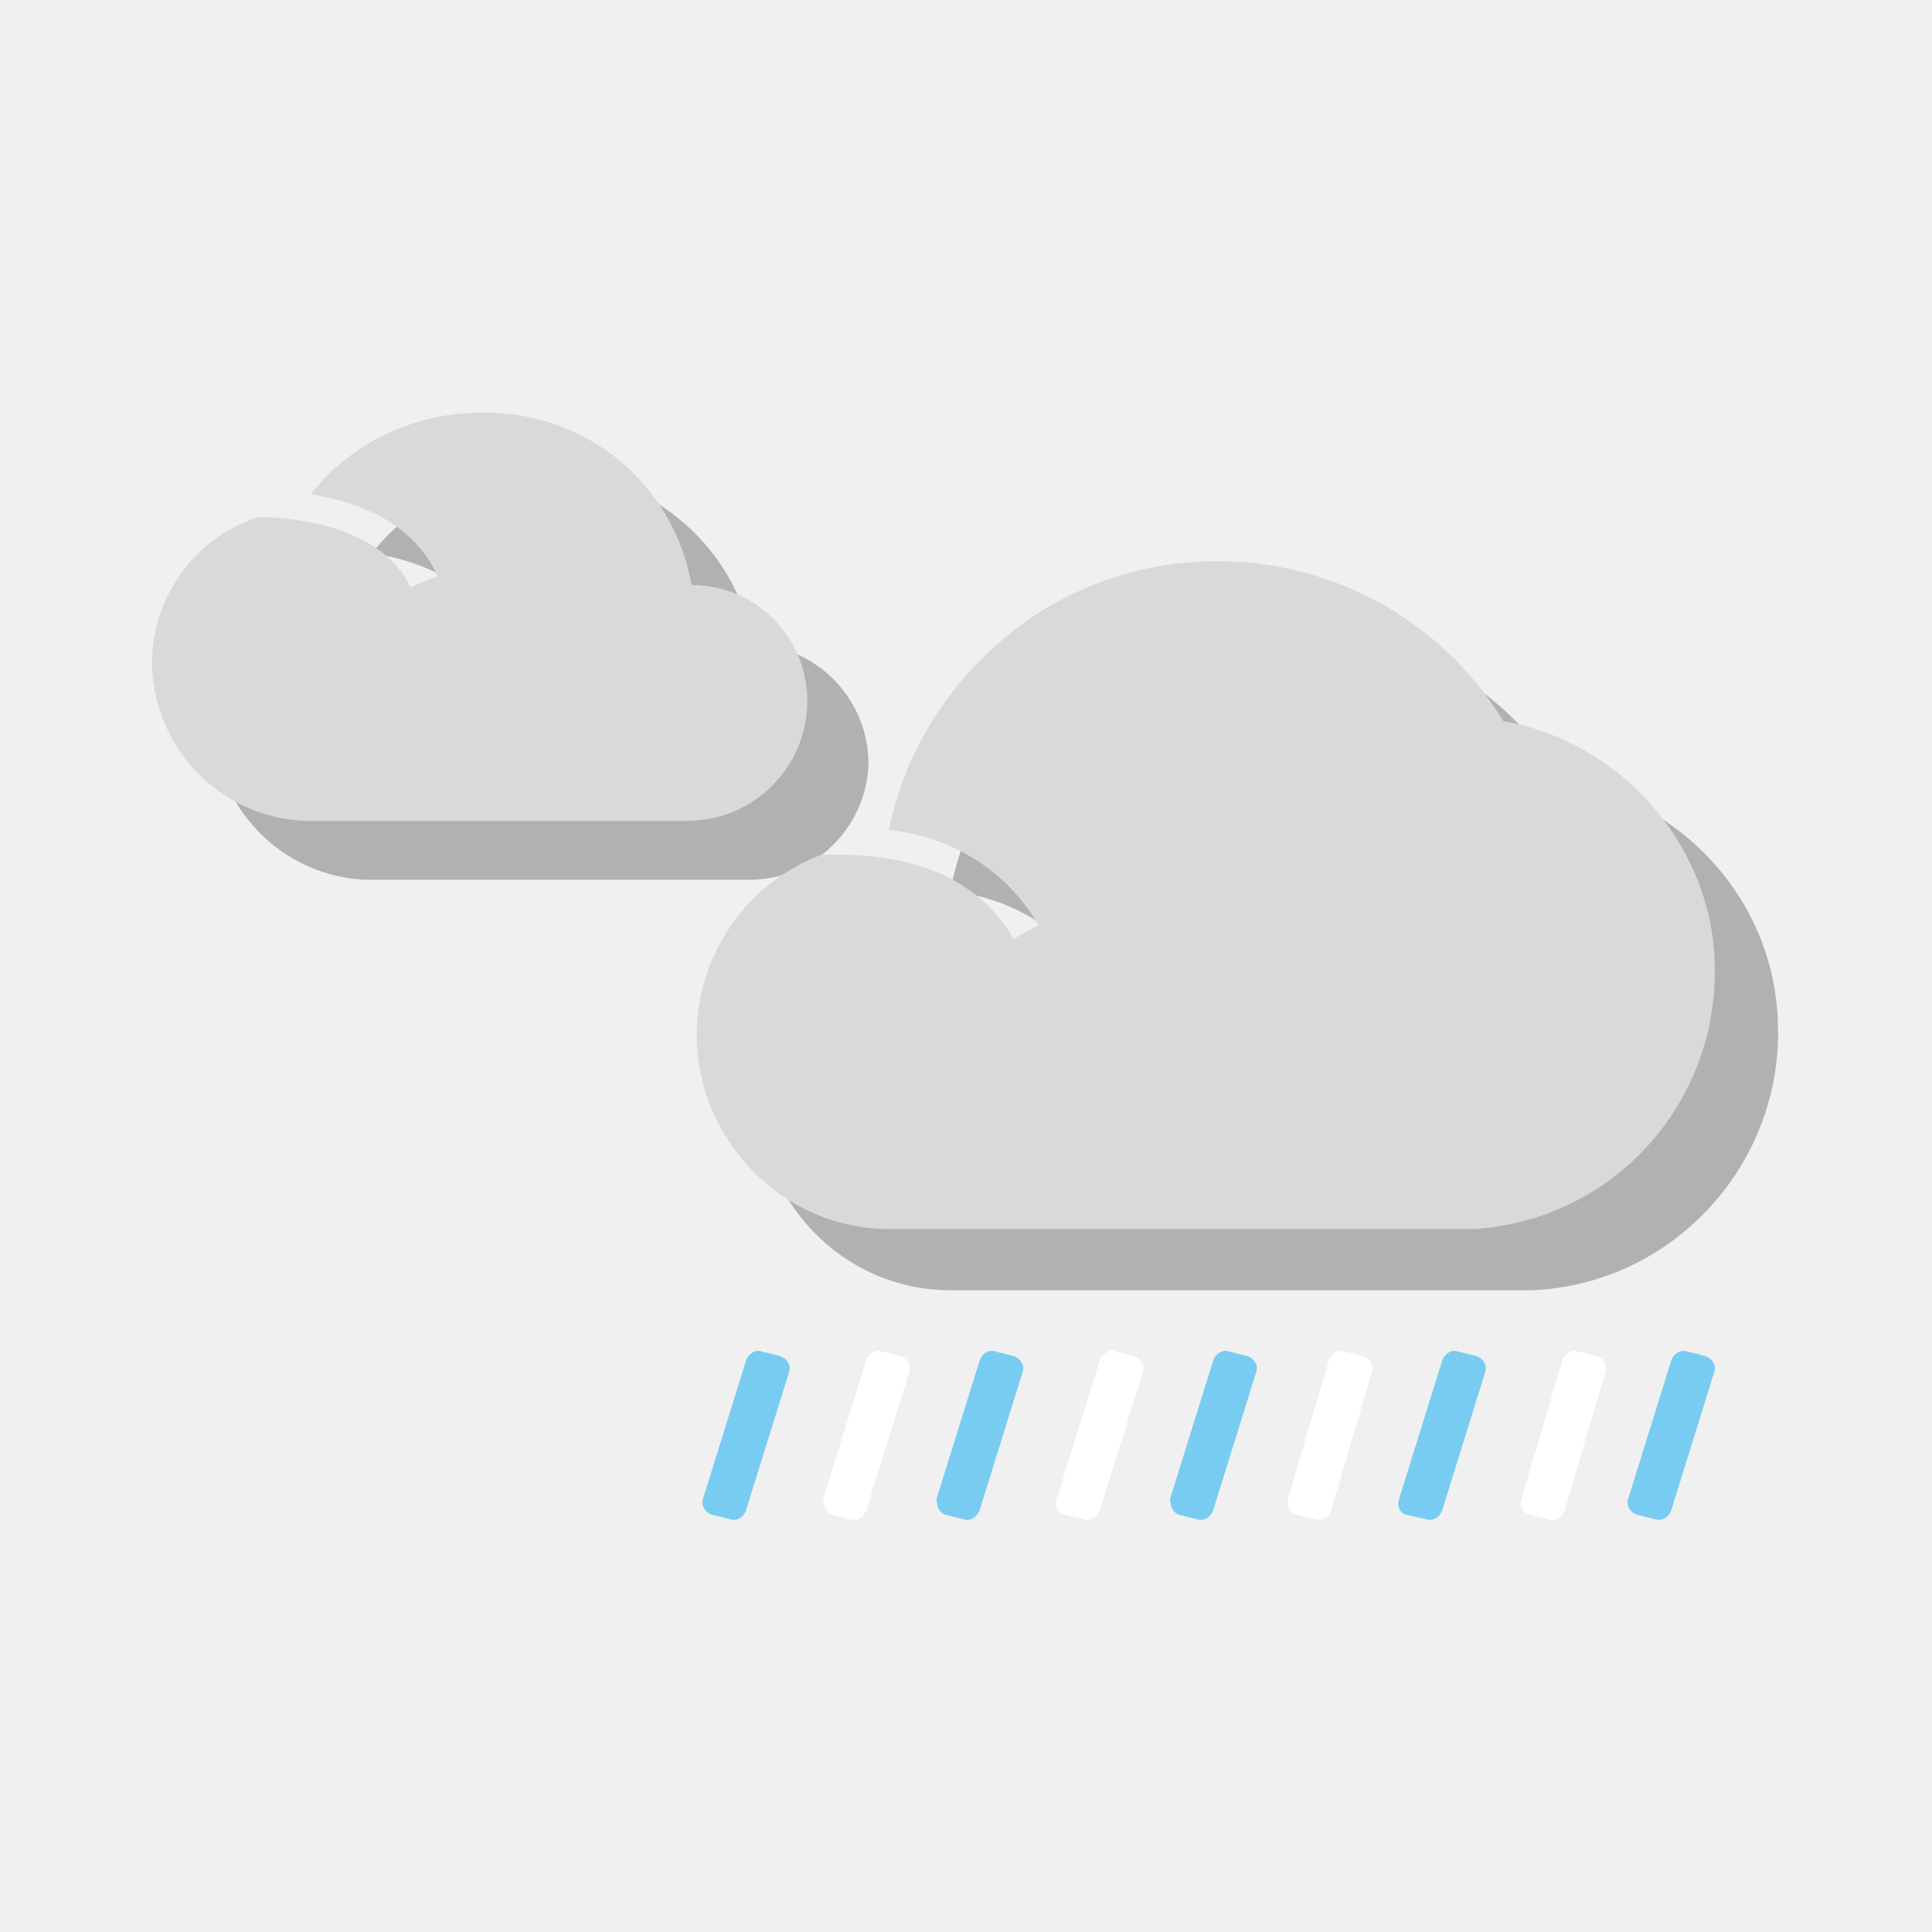
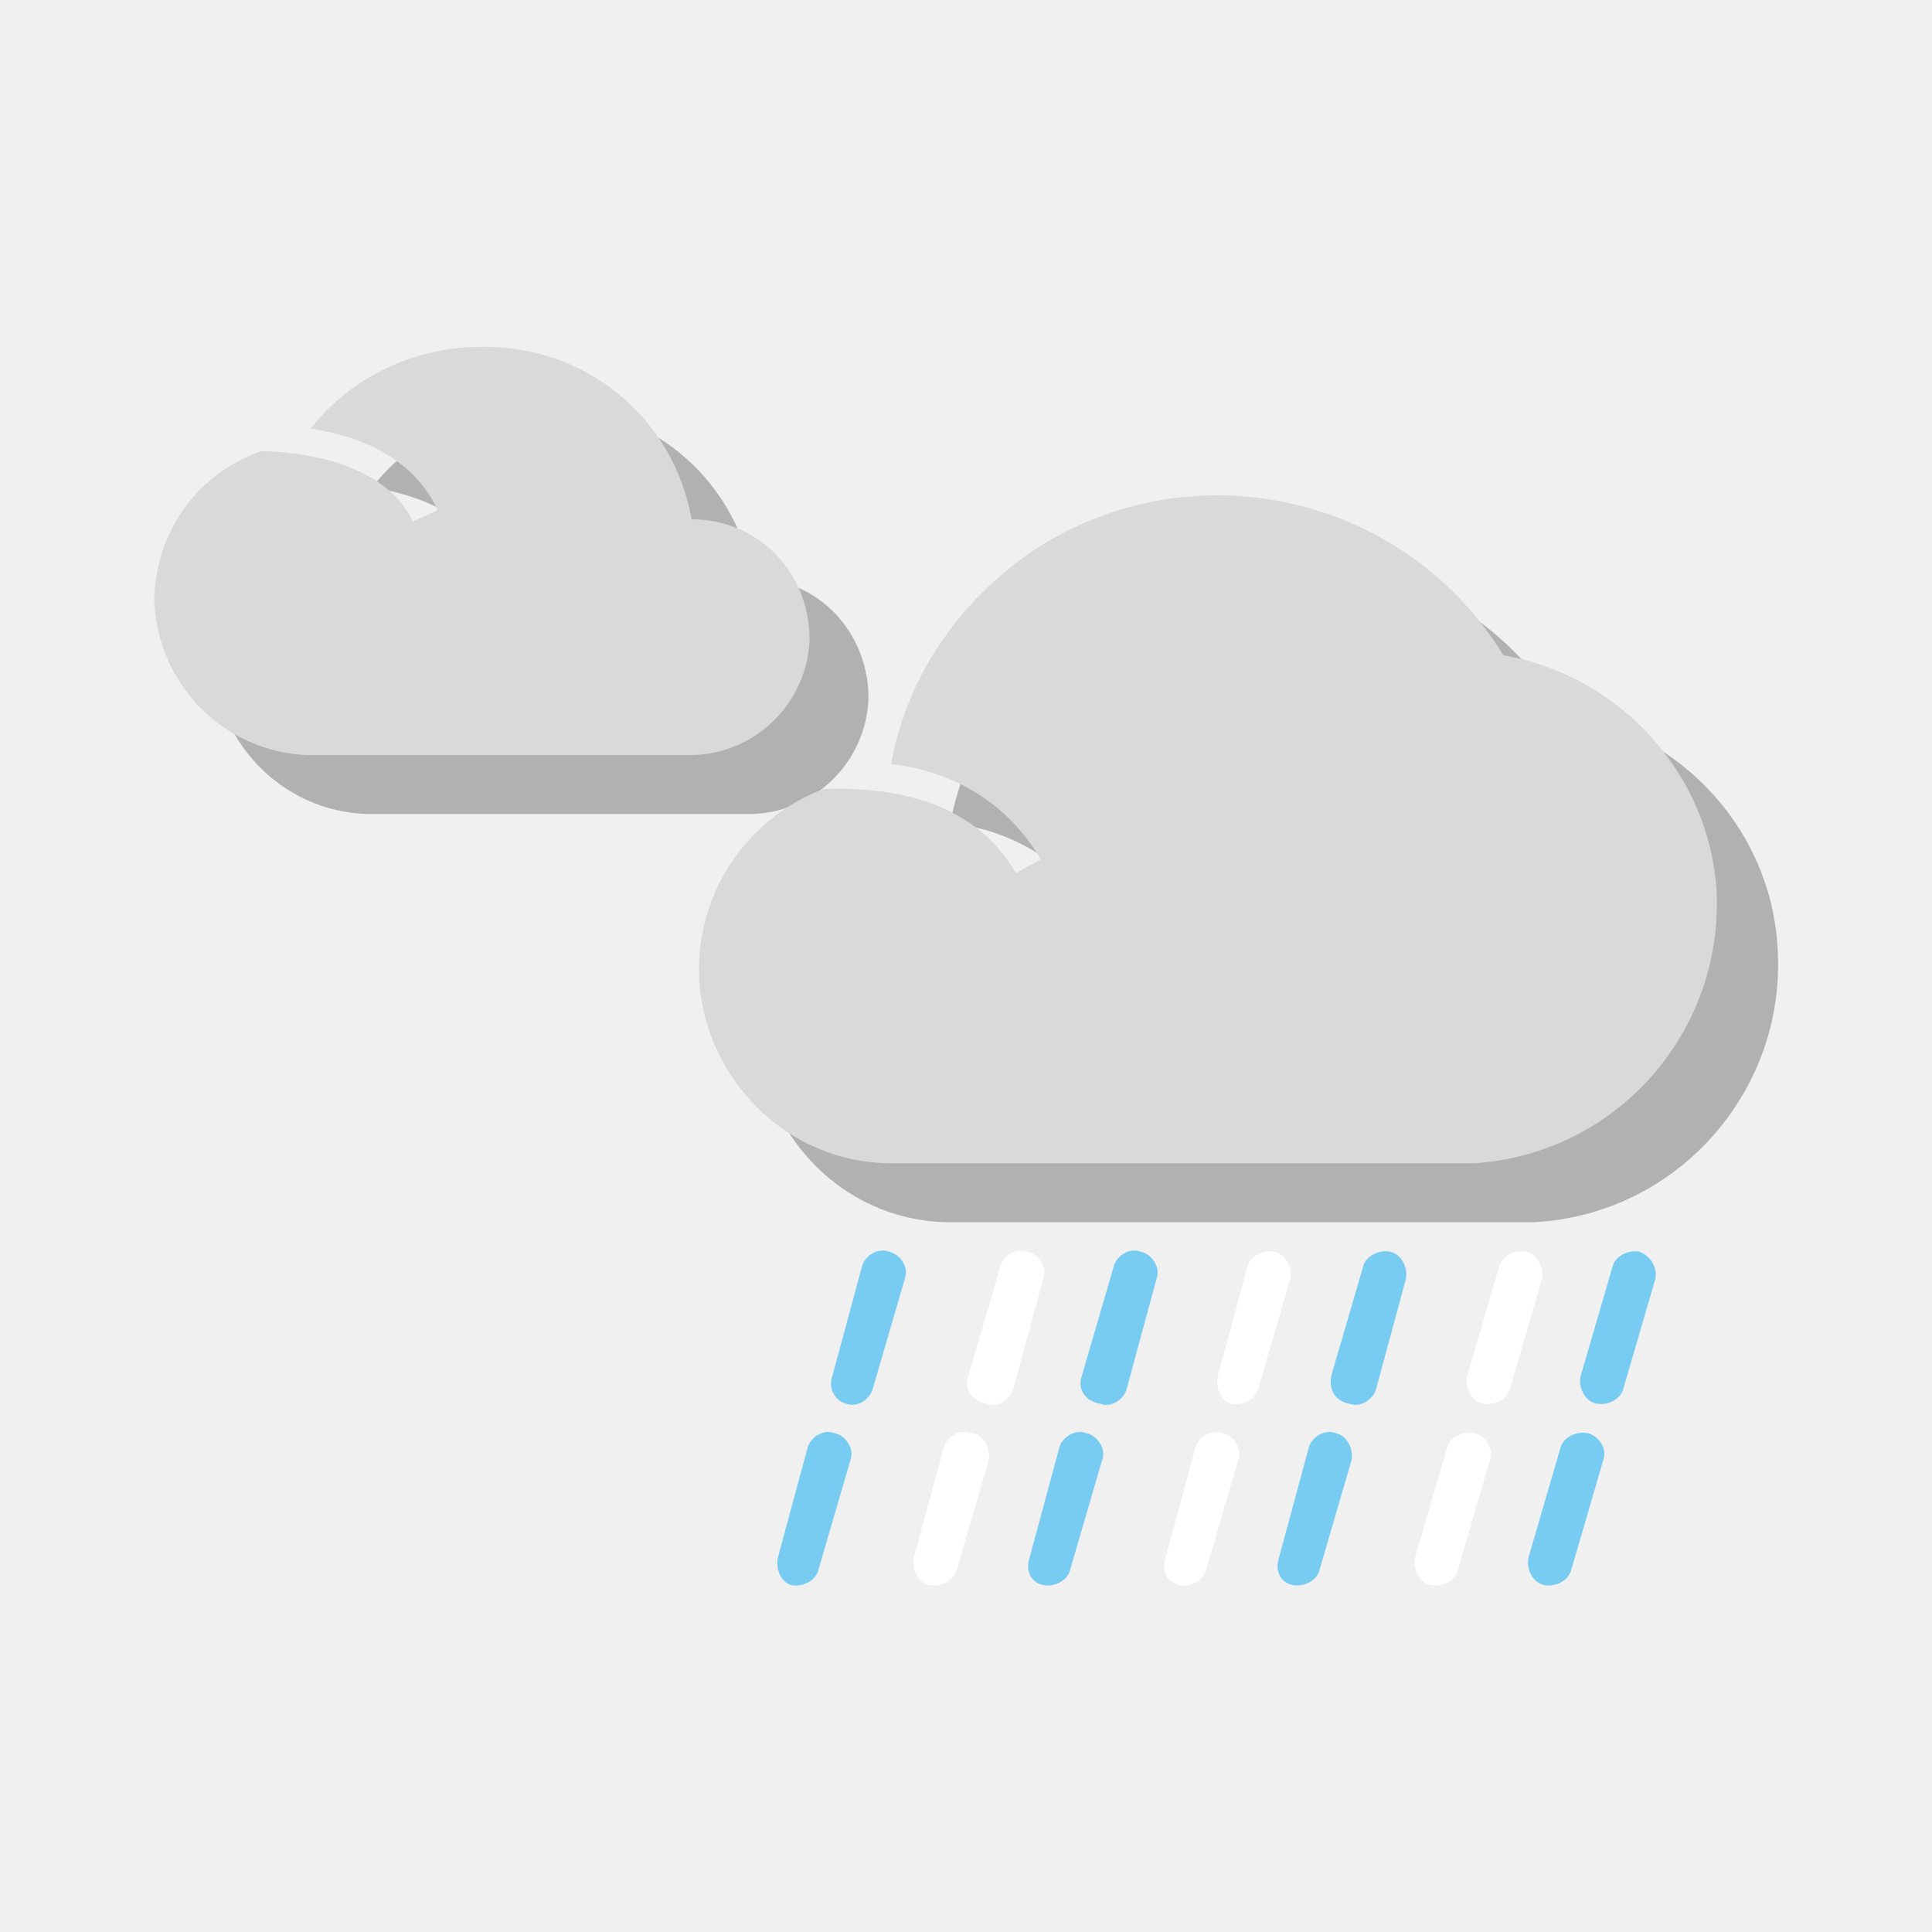
- <svg xmlns="http://www.w3.org/2000/svg" version="1.1" id="Calque_19" width="50" height="50" x="0px" y="0px" viewBox="0 0 85.2 85.2" style="enable-background:new 0 0 85.2 85.2;" xml:space="preserve">
+ <svg xmlns="http://www.w3.org/2000/svg" version="1.1" id="Calque_22" width="50" height="50" x="0px" y="0px" viewBox="0 0 85.2 85.2" style="enable-background:new 0 0 85.2 85.2;" xml:space="preserve">
  <style type="text/css">
- 	.p13j-0{opacity:0.3;}
- 	.p13j-1{fill:#231F20;}
- 	.p13j-2{fill:#D8D9D8;}
- 	.p13j-3{fill:#79CCF1;}
- 	.p13j-4{fill:#FFFFFF;}
+ 	.p14n-0{opacity:0.3;}
+ 	.p14n-1{fill:#231F20;}
+ 	.p14n-2{fill:#D8D9D8;}
+ 	.p14n-3{fill:#79CCF1;}
+ 	.p14n-4{fill:#FFFFFF;}
</style>
-   <g class="p13j-0">
-     <path class="p13j-1" d="M68.9,34.4c-4.3-6.9-13.4-9-20.4-4.7c-3.4,2.2-5.8,5.6-6.6,9.6c2.8,0.3,5.2,1.8,6.6,4.2l-1.1,0.6   c-2-3.4-5.8-3.8-8.5-3.7c-4.4,1.7-6.6,6.6-4.9,11c1.3,3.3,4.4,5.5,7.9,5.5h25.7c6.3-0.3,11.1-5.7,10.8-11.9   C78.2,39.7,74.2,35.3,68.9,34.4L68.9,34.4z" />
-     <path class="p13j-1" d="M33.2,28.4c-0.8-4.5-4.8-7.7-9.3-7.6c-2.9,0-5.7,1.3-7.5,3.6c2,0.3,4.5,1.2,5.6,3.6l-1.2,0.5   c-1.4-3-6-3.1-6.7-3.1c-2.8,0.9-4.7,3.5-4.7,6.5c0.1,3.9,3.3,7,7.2,6.9c0,0,0,0,0,0H33c2.9,0,5.2-2.3,5.3-5.1   C38.3,30.8,36,28.5,33.2,28.4L33.2,28.4z" />
+   <g class="p14n-0">
+     <path class="p14n-1" d="M68.9,31.4c-4.3-6.9-13.4-9-20.4-4.7c-3.4,2.2-5.8,5.6-6.6,9.6c2.8,0.3,5.2,1.8,6.6,4.2l-1.1,0.6   c-2-3.4-5.8-3.8-8.5-3.7c-4.4,1.7-6.6,6.6-4.9,11c1.3,3.3,4.4,5.5,7.9,5.5h25.7c6.3-0.3,11.1-5.7,10.8-11.9   C78.2,36.7,74.2,32.3,68.9,31.4L68.9,31.4z" />
+     <path class="p14n-1" d="M33.2,25.5c-0.8-4.5-4.7-7.7-9.3-7.6c-2.9,0-5.7,1.3-7.5,3.6c2,0.3,4.5,1.2,5.6,3.6l-1.2,0.5   c-1.4-3-6-3.1-6.7-3.1c-2.8,1-4.6,3.5-4.7,6.5c0.1,3.9,3.3,7,7.2,6.9c0,0,0,0,0,0H33c2.9,0,5.2-2.3,5.3-5.1   C38.3,27.8,36,25.5,33.2,25.5L33.2,25.5z" />
  </g>
-   <path class="p13j-2" d="M66.3,31.8c-4.3-7-13.4-9.1-20.3-4.9c-3.5,2.2-6,5.7-6.8,9.7c2.8,0.3,5.2,1.8,6.6,4.2l-1.1,0.6  c-2-3.4-5.8-3.8-8.5-3.7c-4.4,1.7-6.6,6.6-4.9,11c1.3,3.3,4.4,5.5,7.9,5.5H65c6.3-0.4,11-5.8,10.6-12.1  C75.3,37.1,71.4,32.7,66.3,31.8z" />
-   <path class="p13j-2" d="M30.5,25.8c-0.8-4.5-4.7-7.7-9.3-7.6c-2.9,0-5.7,1.3-7.5,3.6c2,0.3,4.5,1.2,5.6,3.6l-1.2,0.5  c-1.4-3-6-3.1-6.7-3.1c-2.8,0.9-4.7,3.5-4.7,6.5c0.1,3.9,3.3,7,7.2,6.9c0,0,0,0,0,0h16.4c2.9,0,5.2-2.3,5.3-5.1  C35.7,28.2,33.4,25.8,30.5,25.8L30.5,25.8L30.5,25.8L30.5,25.8z" />
-   <path class="p13j-3" d="M41.3,66.1l1.9-6.1c0.1-0.3,0.4-0.5,0.7-0.4l0.8,0.2c0.3,0.1,0.5,0.4,0.4,0.7l-1.9,6.1  c-0.1,0.3-0.4,0.5-0.7,0.4l-0.8-0.2C41.4,66.7,41.3,66.4,41.3,66.1z" />
-   <path class="p13j-3" d="M51.6,66.1l1.9-6.1c0.1-0.3,0.4-0.5,0.7-0.4l0.8,0.2c0.3,0.1,0.5,0.4,0.4,0.7l-1.9,6.1  c-0.1,0.3-0.4,0.5-0.7,0.4L52,66.8C51.7,66.7,51.6,66.4,51.6,66.1z" />
-   <path class="p13j-3" d="M31,66.1l1.9-6.1c0.1-0.3,0.4-0.5,0.7-0.4l0.8,0.2c0.3,0.1,0.5,0.4,0.4,0.7l-1.9,6.1c-0.1,0.3-0.4,0.5-0.7,0.4  l-0.8-0.2C31.1,66.7,30.9,66.4,31,66.1z" />
-   <path class="p13j-3" d="M61.7,66.1l1.9-6.1c0.1-0.3,0.4-0.5,0.7-0.4l0.8,0.2c0.3,0.1,0.5,0.4,0.4,0.7l-1.9,6.1  c-0.1,0.3-0.4,0.5-0.7,0.4L62,66.8C61.7,66.7,61.6,66.4,61.7,66.1z" />
-   <path class="p13j-3" d="M71.8,66.1l1.9-6.1c0.1-0.3,0.4-0.5,0.7-0.4l0.8,0.2c0.3,0.1,0.5,0.4,0.4,0.7l-1.9,6.1  c-0.1,0.3-0.4,0.5-0.7,0.4l-0.8-0.2C71.9,66.7,71.7,66.4,71.8,66.1z" />
-   <path class="p13j-4" d="M46.6,66.1l1.9-6.1c0.1-0.3,0.4-0.5,0.7-0.4l0.8,0.2c0.3,0.1,0.5,0.4,0.4,0.7l-1.9,6.1  c-0.1,0.3-0.4,0.5-0.7,0.4l-0.8-0.2C46.6,66.7,46.5,66.4,46.6,66.1z" />
-   <path class="p13j-4" d="M36.3,66.1l1.9-6.1c0.1-0.3,0.4-0.5,0.7-0.4l0.8,0.2c0.3,0.1,0.5,0.4,0.4,0.7l-1.9,6.1  c-0.1,0.3-0.4,0.5-0.7,0.4l-0.8-0.2C36.4,66.7,36.3,66.3,36.3,66.1z" />
-   <path class="p13j-4" d="M67.1,66.1l1.8-6.1c0.1-0.3,0.4-0.5,0.7-0.4l0.8,0.2c0.3,0.1,0.5,0.4,0.4,0.7l-1.8,6.1  c-0.1,0.3-0.4,0.5-0.7,0.4l-0.8-0.2C67.1,66.7,67,66.4,67.1,66.1z" />
-   <path class="p13j-4" d="M56.8,66.1l1.8-6.1c0.1-0.3,0.4-0.5,0.7-0.4l0.8,0.2c0.3,0.1,0.5,0.4,0.4,0.7l-1.8,6.1  c-0.1,0.3-0.4,0.5-0.7,0.4l-0.8-0.2C56.9,66.7,56.7,66.4,56.8,66.1z" />
+   <path class="p14n-2" d="M66.3,28.9C62,21.9,52.9,19.8,46,24c-3.5,2.2-6,5.7-6.7,9.7c2.8,0.3,5.2,1.8,6.6,4.2l-1.1,0.6  c-2-3.4-5.8-3.8-8.5-3.7c-4.4,1.7-6.6,6.6-4.9,11c1.3,3.3,4.4,5.5,7.9,5.5H65c6.3-0.4,11-5.8,10.7-12C75.4,34.2,71.5,29.8,66.3,28.9  L66.3,28.9z" />
+   <path class="p14n-2" d="M30.5,22.9c-0.8-4.5-4.7-7.7-9.3-7.6c-2.9,0-5.7,1.3-7.5,3.6c2,0.3,4.5,1.2,5.6,3.6L18.2,23  c-1.4-3-6-3.1-6.7-3.1c-2.8,1-4.6,3.5-4.7,6.5c0.1,3.9,3.3,7,7.2,6.9h16.4c2.9,0,5.2-2.3,5.3-5.1C35.7,25.2,33.4,22.9,30.5,22.9  L30.5,22.9z" />
+   <path class="p14n-3" d="M36.7,60.7l1.3-4.8c0.1-0.5,0.7-0.9,1.2-0.7c0,0,0,0,0,0l0,0c0.5,0.1,0.9,0.7,0.7,1.2c0,0,0,0,0,0l-1.4,4.8  c-0.1,0.5-0.7,0.9-1.2,0.7c0,0,0,0,0,0l0,0C36.9,61.8,36.5,61.3,36.7,60.7C36.7,60.8,36.7,60.7,36.7,60.7z" />
+   <path class="p14n-3" d="M34.3,68.7l1.3-4.8c0.1-0.5,0.7-0.9,1.2-0.7c0,0,0,0,0,0l0,0c0.5,0.1,0.9,0.7,0.7,1.2c0,0,0,0,0,0l-1.4,4.8  c-0.1,0.5-0.7,0.8-1.2,0.7c0,0,0,0,0,0l0,0C34.5,69.8,34.2,69.3,34.3,68.7C34.3,68.7,34.3,68.7,34.3,68.7z" />
+   <path class="p14n-3" d="M47.7,60.7l1.4-4.8c0.1-0.5,0.7-0.9,1.2-0.7c0,0,0,0,0,0l0,0c0.5,0.1,0.9,0.7,0.7,1.2c0,0,0,0,0,0l-1.3,4.8  c-0.1,0.5-0.7,0.9-1.2,0.7c0,0,0,0,0,0l0,0C47.9,61.8,47.5,61.3,47.7,60.7C47.7,60.8,47.7,60.7,47.7,60.7z" />
+   <path class="p14n-3" d="M45.4,68.7l1.3-4.8c0.1-0.5,0.7-0.9,1.2-0.7c0,0,0,0,0,0l0,0c0.5,0.1,0.9,0.7,0.7,1.2c0,0,0,0,0,0l-1.4,4.8  c-0.1,0.5-0.7,0.8-1.2,0.7c0,0,0,0,0,0l0,0C45.5,69.8,45.2,69.3,45.4,68.7C45.4,68.7,45.4,68.7,45.4,68.7z" />
+   <path class="p14n-3" d="M58.7,60.7l1.4-4.8c0.1-0.5,0.7-0.8,1.2-0.7c0,0,0,0,0,0l0,0c0.5,0.1,0.8,0.7,0.7,1.2c0,0,0,0,0,0l-1.3,4.8  c-0.1,0.5-0.7,0.9-1.2,0.7c0,0,0,0,0,0l0,0C58.9,61.8,58.6,61.3,58.7,60.7C58.7,60.8,58.7,60.8,58.7,60.7z" />
+   <path class="p14n-3" d="M56.4,68.7l1.3-4.8c0.1-0.5,0.7-0.9,1.2-0.7c0,0,0,0,0,0l0,0c0.5,0.1,0.8,0.7,0.7,1.2c0,0,0,0,0,0l-1.4,4.8  c-0.1,0.5-0.7,0.8-1.2,0.7c0,0,0,0,0,0l0,0C56.5,69.8,56.2,69.3,56.4,68.7C56.4,68.7,56.4,68.7,56.4,68.7z" />
+   <path class="p14n-3" d="M72.3,55.2L72.3,55.2c0.5,0.2,0.8,0.7,0.7,1.2l0,0l-1.4,4.8c-0.1,0.5-0.7,0.8-1.2,0.7l0,0  c-0.5-0.1-0.8-0.7-0.7-1.2l0,0l1.4-4.8C71.2,55.4,71.8,55.1,72.3,55.2C72.3,55.2,72.3,55.2,72.3,55.2L72.3,55.2z" />
+   <path class="p14n-3" d="M70,63.2L70,63.2c0.5,0.1,0.9,0.7,0.7,1.2c0,0,0,0,0,0l0,0l-1.4,4.8c-0.1,0.5-0.7,0.8-1.2,0.7l0,0  c-0.5-0.1-0.8-0.7-0.7-1.2l0,0l1.4-4.8C68.9,63.4,69.5,63.1,70,63.2C70,63.2,70,63.2,70,63.2L70,63.2z" />
+   <path class="p14n-4" d="M67.3,55.2L67.3,55.2c0.5,0.1,0.8,0.7,0.7,1.2c0,0,0,0,0,0l0,0l-1.4,4.8c-0.1,0.5-0.7,0.8-1.2,0.7l0,0  c-0.5-0.1-0.8-0.7-0.7-1.2l0,0l1.4-4.8C66.2,55.4,66.8,55.1,67.3,55.2C67.3,55.2,67.3,55.2,67.3,55.2L67.3,55.2z" />
+   <path class="p14n-4" d="M65,63.2L65,63.2c0.5,0.1,0.9,0.7,0.7,1.2c0,0,0,0,0,0l0,0l-1.4,4.8c-0.1,0.5-0.7,0.8-1.2,0.7l0,0  c-0.5-0.1-0.8-0.7-0.7-1.2l0,0l1.4-4.8C63.9,63.4,64.5,63.1,65,63.2C65,63.2,65,63.2,65,63.2L65,63.2z" />
+   <path class="p14n-4" d="M53.7,60.7l1.3-4.8c0.1-0.5,0.7-0.8,1.2-0.7c0,0,0,0,0,0l0,0c0.5,0.1,0.8,0.7,0.7,1.2c0,0,0,0,0,0l-1.4,4.8  c-0.1,0.5-0.7,0.8-1.2,0.7c0,0,0,0,0,0l0,0C53.9,61.8,53.6,61.3,53.7,60.7C53.7,60.7,53.7,60.7,53.7,60.7z" />
+   <path class="p14n-4" d="M51.4,68.7l1.3-4.8c0.1-0.5,0.7-0.9,1.2-0.7c0,0,0,0,0,0l0,0c0.5,0.1,0.9,0.7,0.7,1.2c0,0,0,0,0,0l-1.4,4.8  c-0.1,0.5-0.7,0.8-1.2,0.7c0,0,0,0,0,0l0,0C51.5,69.8,51.2,69.3,51.4,68.7C51.4,68.7,51.4,68.7,51.4,68.7z" />
+   <path class="p14n-4" d="M42.7,60.7l1.4-4.8c0.1-0.5,0.7-0.9,1.2-0.7c0,0,0,0,0,0l0,0c0.5,0.1,0.9,0.7,0.7,1.2c0,0,0,0,0,0l-1.3,4.8  c-0.1,0.5-0.7,0.9-1.2,0.7c0,0,0,0,0,0l0,0C42.9,61.8,42.5,61.3,42.7,60.7C42.7,60.8,42.7,60.7,42.7,60.7z" />
+   <path class="p14n-4" d="M40.3,68.7l1.3-4.8c0.1-0.5,0.7-0.9,1.2-0.7c0,0,0.1,0,0.1,0l0,0c0.5,0.1,0.8,0.7,0.7,1.2c0,0,0,0,0,0l-1.4,4.8  c-0.1,0.5-0.7,0.8-1.2,0.7c0,0,0,0,0,0l0,0C40.6,69.9,40.2,69.3,40.3,68.7C40.3,68.8,40.3,68.7,40.3,68.7z" />
</svg>
